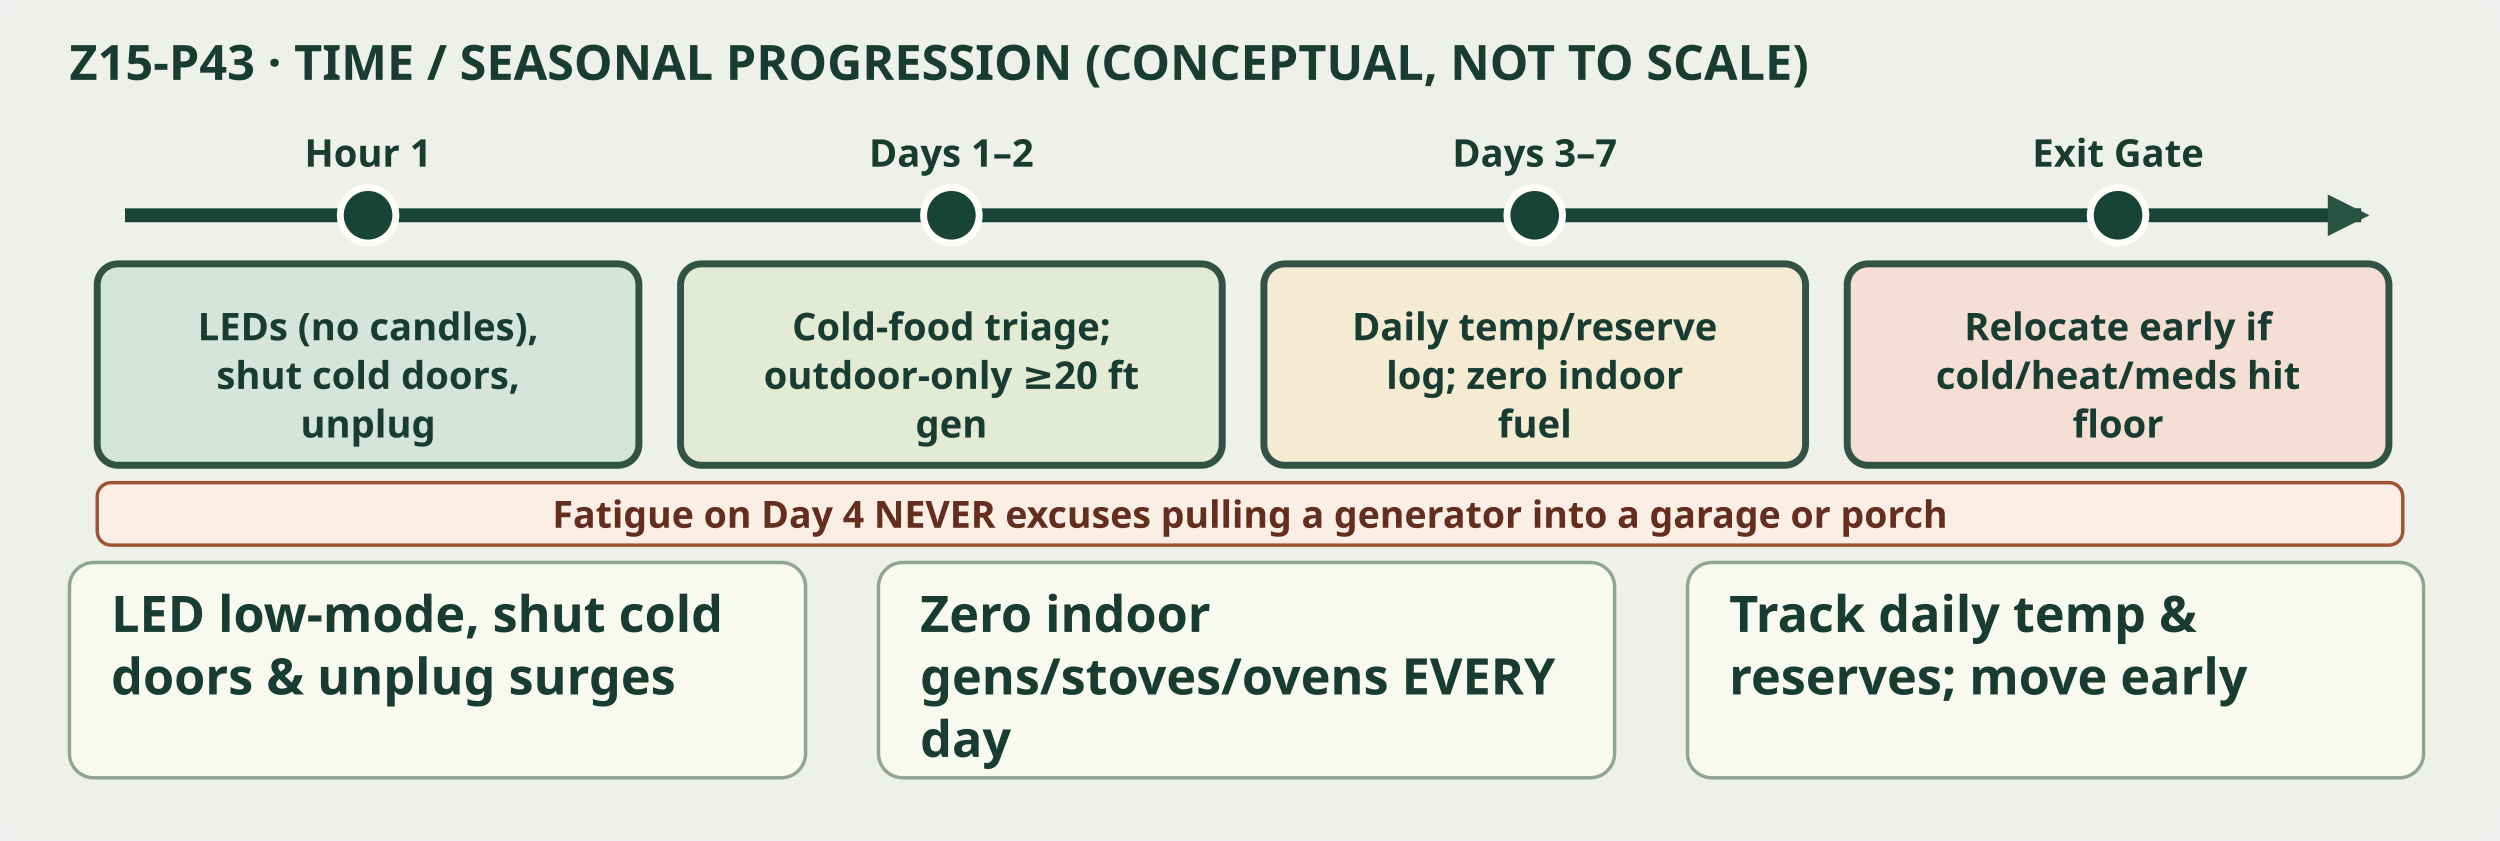
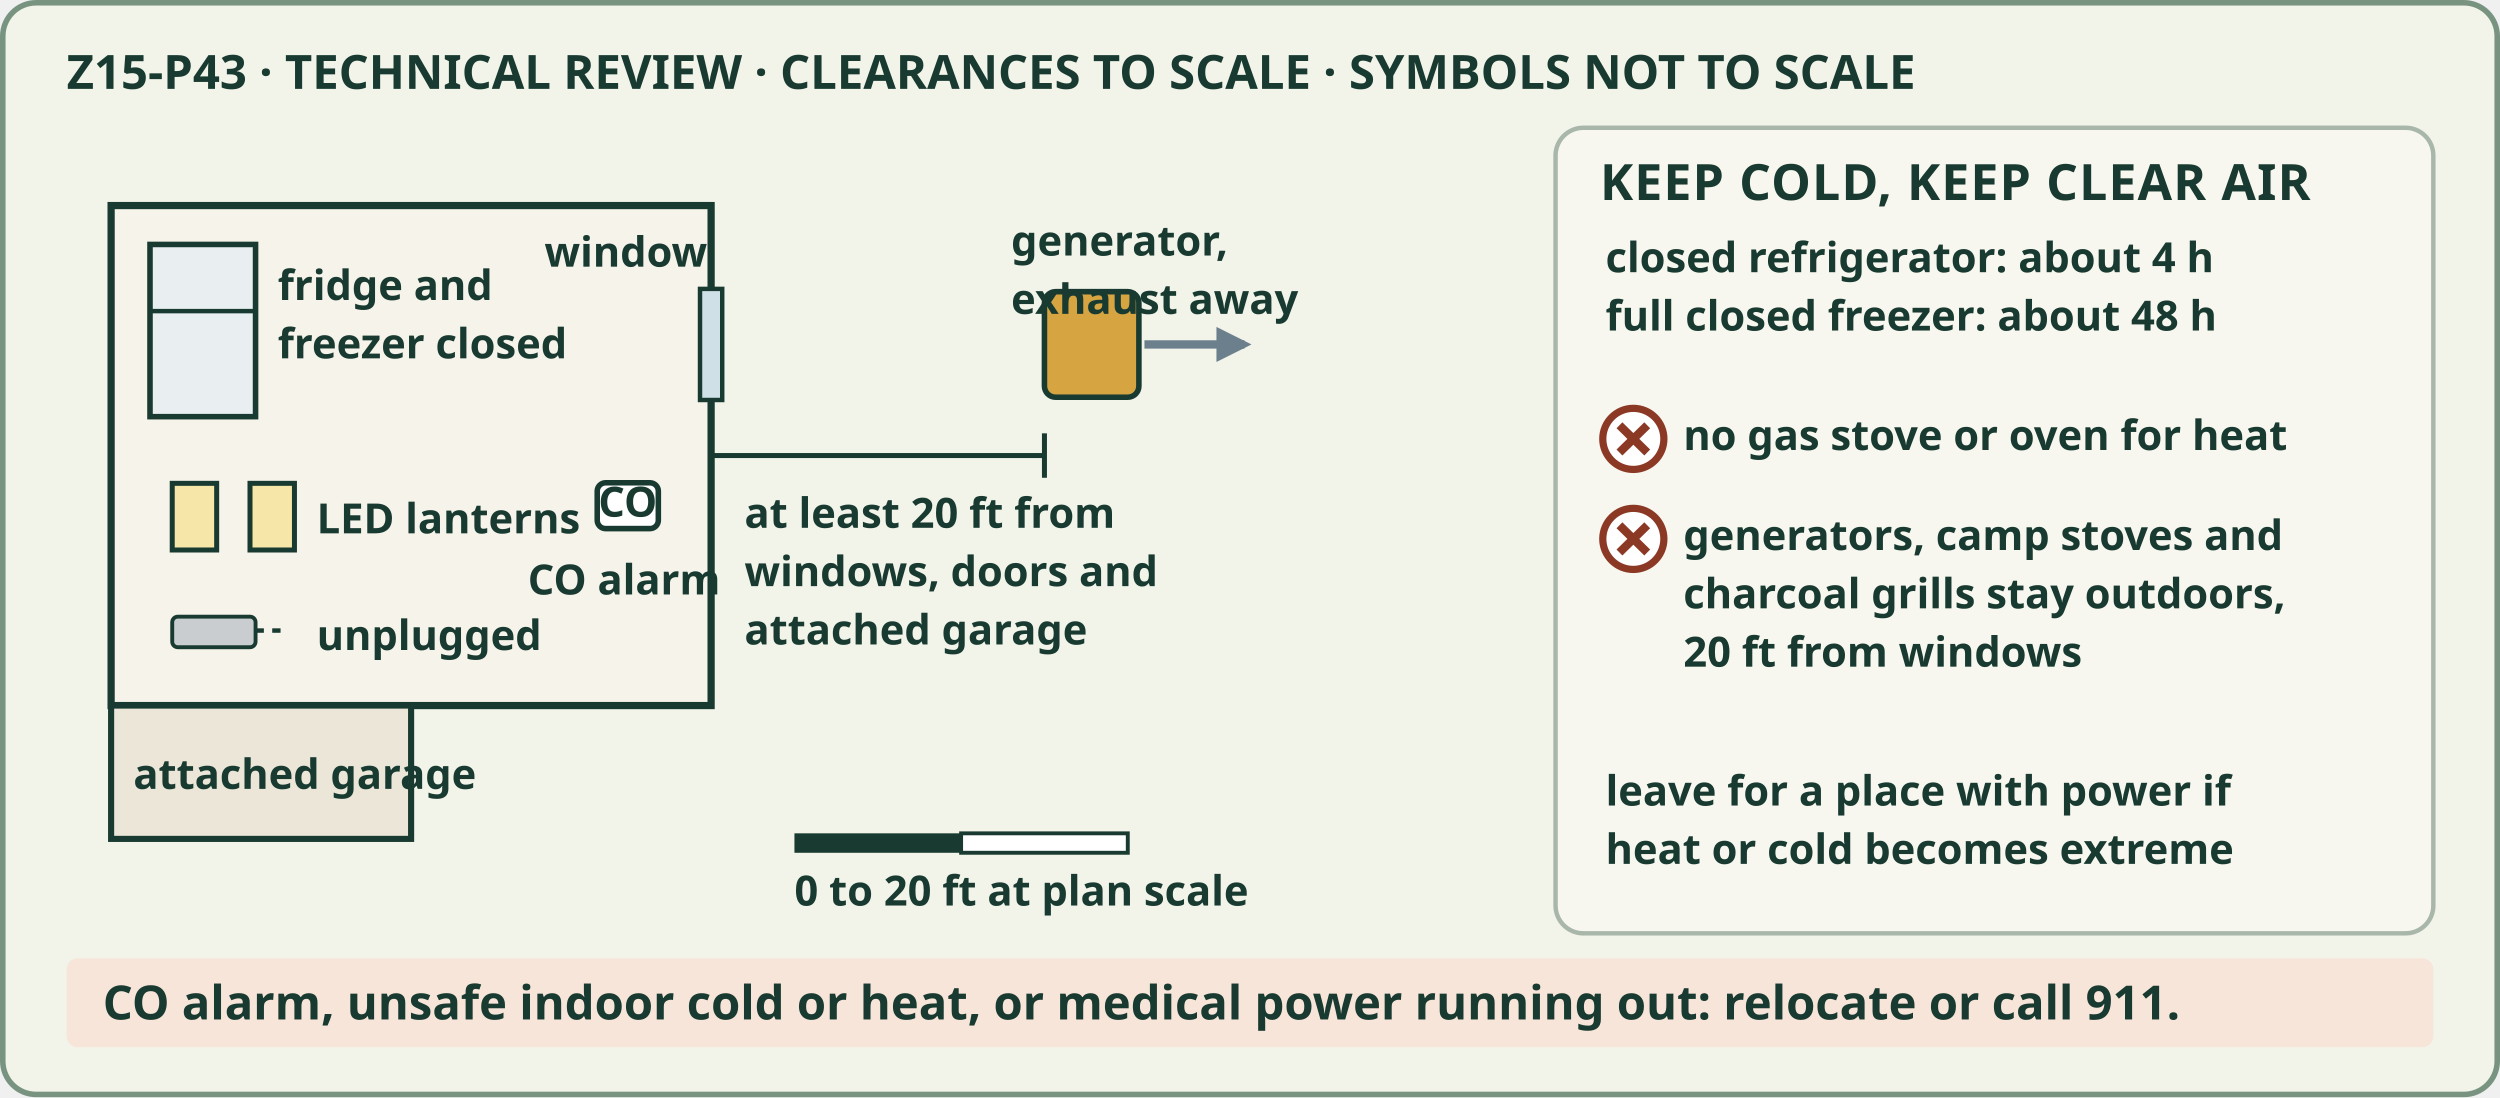
- <svg xmlns="http://www.w3.org/2000/svg" viewBox="0 0 720 242" role="img" aria-labelledby="title desc">
+ <svg xmlns="http://www.w3.org/2000/svg" viewBox="0 0 900 395" role="img" aria-labelledby="title desc">
  <defs>
-     <marker id="arrow" viewBox="0 0 10 10" markerWidth="3" markerHeight="3" refX="8" refY="5" orient="auto">
-       <path d="M0 0L10 5 0 10Z" fill="#285345" />
+     <marker id="m-flow" viewBox="0 0 10 10" refX="8" refY="5" markerWidth="4.2" markerHeight="4.2" orient="auto">
+       <path d="M0 0L10 5L0 10Z" fill="#205b68" />
+     </marker>
+     <marker id="m-reverse" viewBox="0 0 10 10" refX="8" refY="5" markerWidth="4.2" markerHeight="4.2" orient="auto">
+       <path d="M0 0L10 5L0 10Z" fill="#8b3825" />
+     </marker>
+     <marker id="m-load" viewBox="0 0 10 10" refX="8" refY="5" markerWidth="4.2" markerHeight="4.2" orient="auto">
+       <path d="M0 0L10 5L0 10Z" fill="#3b3b3b" />
+     </marker>
+     <marker id="m-air" viewBox="0 0 10 10" refX="8" refY="5" markerWidth="4.2" markerHeight="4.2" orient="auto">
+       <path d="M0 0L10 5L0 10Z" fill="#6b7f8c" />
+     </marker>
+     <marker id="m-ink" viewBox="0 0 10 10" refX="8" refY="5" markerWidth="4.2" markerHeight="4.2" orient="auto">
+       <path d="M0 0L10 5L0 10Z" fill="#183a30" />
    </marker>
  </defs>
-   <rect width="720" height="242" rx="12" fill="#edf1e9" />
-   <g font-family="system-ui,sans-serif" font-size="14.5" font-weight="650" fill="#183c31">
-     <text x="20" y="23" font-size="14" font-weight="700" fill="#183c31" text-anchor="start">Z15-P43 · TIME / SEASONAL PROGRESSION (CONCEPTUAL, NOT TO SCALE)</text>
-     <g id="seasonal-timeline-outage_30d-artwork">
-       <path d="M36 62h644" stroke="#184438" stroke-width="4" marker-end="url(#arrow)" />
-       <circle cx="106.0" cy="62" r="8" fill="#184438" stroke="#fffdf7" stroke-width="2" />
-       <text x="106.0" y="48" font-size="11" font-weight="650" fill="#183c31" text-anchor="middle">Hour 1</text>
-       <rect x="28" y="76" width="156" height="58" rx="6" fill="#d5e5dc" stroke="#315245" stroke-width="2" />
-       <text x="106.0" y="98" font-size="11" font-weight="650" fill="#183c31" text-anchor="middle">LEDs (no candles),</text>
-       <text x="106.0" y="112" font-size="11" font-weight="650" fill="#183c31" text-anchor="middle">shut cold doors,</text>
-       <text x="106.0" y="126" font-size="11" font-weight="650" fill="#183c31" text-anchor="middle">unplug</text>
-       <circle cx="274.0" cy="62" r="8" fill="#184438" stroke="#fffdf7" stroke-width="2" />
-       <text x="274.0" y="48" font-size="11" font-weight="650" fill="#183c31" text-anchor="middle">Days 1–2</text>
-       <rect x="196" y="76" width="156" height="58" rx="6" fill="#e4ebd4" stroke="#315245" stroke-width="2" />
-       <text x="274.0" y="98" font-size="11" font-weight="650" fill="#183c31" text-anchor="middle">Cold-food triage;</text>
-       <text x="274.0" y="112" font-size="11" font-weight="650" fill="#183c31" text-anchor="middle">outdoor-only ≥20 ft</text>
-       <text x="274.0" y="126" font-size="11" font-weight="650" fill="#183c31" text-anchor="middle">gen</text>
-       <circle cx="442.0" cy="62" r="8" fill="#184438" stroke="#fffdf7" stroke-width="2" />
-       <text x="442.0" y="48" font-size="11" font-weight="650" fill="#183c31" text-anchor="middle">Days 3–7</text>
-       <rect x="364" y="76" width="156" height="58" rx="6" fill="#f4ebd2" stroke="#315245" stroke-width="2" />
-       <text x="442.0" y="98" font-size="11" font-weight="650" fill="#183c31" text-anchor="middle">Daily temp/reserve</text>
-       <text x="442.0" y="112" font-size="11" font-weight="650" fill="#183c31" text-anchor="middle">log; zero indoor</text>
-       <text x="442.0" y="126" font-size="11" font-weight="650" fill="#183c31" text-anchor="middle">fuel</text>
-       <circle cx="610.0" cy="62" r="8" fill="#184438" stroke="#fffdf7" stroke-width="2" />
-       <text x="610.0" y="48" font-size="11" font-weight="650" fill="#183c31" text-anchor="middle">Exit Gate</text>
-       <rect x="532" y="76" width="156" height="58" rx="6" fill="#f5dfd5" stroke="#315245" stroke-width="2" />
-       <text x="610.0" y="98" font-size="11" font-weight="650" fill="#183c31" text-anchor="middle">Relocate early if</text>
-       <text x="610.0" y="112" font-size="11" font-weight="650" fill="#183c31" text-anchor="middle">cold/heat/meds hit</text>
-       <text x="610.0" y="126" font-size="11" font-weight="650" fill="#183c31" text-anchor="middle">floor</text>
-       <rect x="28" y="139" width="664" height="18" rx="4" fill="#faeee5" stroke="#a05332" />
-       <text x="360" y="152" font-size="10.8" font-weight="650" fill="#642e1e" text-anchor="middle">Fatigue on Day 4 NEVER excuses pulling a generator into a garage or porch</text>
+   <style>text{font:650 19px system-ui,sans-serif;fill:#183a30}.small{font-size:17px}.tiny{font-size:15px}.head{font-size:18px;letter-spacing:.4px}.warn{fill:#8b3825}.ok{fill:#205b68}.mute{fill:#4c5d55}.inv{fill:#ffffff}.lead{fill:none;stroke:#365c50;stroke-width:1.6}</style>
+   <rect x="1" y="1" width="898" height="393" rx="12" fill="#f2f3e9" stroke="#789481" stroke-width="2" />
+   <text x="24" y="32" class="small">Z15-P43 · TECHNICAL REVIEW · CLEARANCES TO SCALE · SYMBOLS NOT TO SCALE</text>
+   <g id="z15-p43-artwork">
+     <rect id="house" x="40" y="74" width="216.0" height="180.0" fill="#f6f3ea" stroke="#183a30" stroke-width="2.6" />
+     <rect id="garage" x="40" y="254.0" width="108.0" height="48.0" fill="#ebe6d7" stroke="#183a30" stroke-width="2.2" />
+     <text x="48" y="284" class="tiny">attached garage</text>
+     <rect id="window" x="252.0" y="104" width="8" height="40" fill="#cfe0e6" stroke="#183a30" stroke-width="1.6" />
+     <rect id="generator" x="376.0" y="105" width="34" height="38" rx="4" fill="#d6a542" stroke="#183a30" stroke-width="2" />
+     <path d="M412.0 124H448.0" fill="none" stroke="#6b7f8c" stroke-width="3" marker-end="url(#m-air)" />
+     <path id="clearance" d="M256.0 164H376.0" stroke="#183a30" stroke-width="1.8" />
+     <path d="M256.0 156v16M376.0 156v16" stroke="#183a30" stroke-width="1.8" />
+     <text x="268" y="190" class="tiny">at least 20 ft from</text>
+     <text x="268" y="211" class="tiny">windows, doors and</text>
+     <text x="268" y="232" class="tiny">attached garage</text>
+     <text x="364" y="92" class="tiny">generator,</text>
+     <text x="364" y="113" class="tiny">exhaust away</text>
+     <text x="196" y="96" class="tiny">window</text>
+     <rect x="54" y="88" width="38" height="62" fill="#e9eef0" stroke="#183a30" stroke-width="2" />
+     <path d="M54 112h38" stroke="#183a30" stroke-width="1.6" />
+     <text x="100" y="108" class="tiny">fridge and</text>
+     <text x="100" y="129" class="tiny">freezer closed</text>
+     <path d="M62 174h16v24h-16zM90 174h16v24h-16z" fill="#f6e7a8" stroke="#183a30" stroke-width="1.8" />
+     <text x="114" y="192" class="tiny">LED lanterns</text>
+     <rect x="215" y="173.8" width="22" height="16.5" rx="3" fill="#ffffff" stroke="#183a30" stroke-width="2" />
+     <text x="226" y="186" class="tiny" text-anchor="middle" font-size="11">CO</text>
+     <text x="190" y="214" class="tiny">CO alarm</text>
+     <rect x="62" y="222" width="30" height="11" rx="2" fill="#c9cdd0" stroke="#183a30" stroke-width="1.4" />
+     <path d="M92 227h12" stroke="#183a30" stroke-width="1.6" stroke-dasharray="3 3" />
+     <text x="114" y="234" class="tiny">unplugged</text>
+     <g id="scale-bar">
+       <rect x="286.0" y="300" width="60.0" height="7" fill="#183a30" />
+       <rect x="346.0" y="300" width="60.0" height="7" fill="#ffffff" stroke="#183a30" stroke-width="1.4" />
    </g>
-     <g id="stage-panels">
-       <rect x="20" y="162" width="212" height="62" rx="7" fill="#f9faef" stroke="#90a595" />
-       <text x="32" y="182" font-size="14.5" font-weight="650" fill="#183c31" text-anchor="start">LED low-mode, shut cold</text>
-       <text x="32" y="200" font-size="14.5" font-weight="650" fill="#183c31" text-anchor="start">doors &amp; unplug surges</text>
-       <rect x="253" y="162" width="212" height="62" rx="7" fill="#f9faef" stroke="#90a595" />
-       <text x="265" y="182" font-size="14.5" font-weight="650" fill="#183c31" text-anchor="start">Zero indoor</text>
-       <text x="265" y="200" font-size="14.5" font-weight="650" fill="#183c31" text-anchor="start">gens/stoves/ovens EVERY</text>
-       <text x="265" y="218" font-size="14.5" font-weight="650" fill="#183c31" text-anchor="start">day</text>
-       <rect x="486" y="162" width="212" height="62" rx="7" fill="#f9faef" stroke="#90a595" />
-       <text x="498" y="182" font-size="14.5" font-weight="650" fill="#183c31" text-anchor="start">Track daily temp &amp;</text>
-       <text x="498" y="200" font-size="14.5" font-weight="650" fill="#183c31" text-anchor="start">reserves; move early</text>
-     </g>
+     <text x="286" y="326" class="tiny">0 to 20 ft at plan scale</text>
+     <rect x="560" y="46" width="316" height="290" rx="10" fill="#f7f7ef" stroke="#a9b6aa" stroke-width="1.6" />
+     <text x="576" y="72" class="head">KEEP COLD, KEEP CLEAR AIR</text>
+     <text x="578" y="98" class="tiny">closed refrigerator: about 4 h</text>
+     <text x="578" y="119" class="tiny">full closed freezer: about 48 h</text>
+     <circle cx="588" cy="158" r="11" fill="#fff" stroke="#8b3825" stroke-width="2.6" />
+     <path d="M583 153.1L593 162.9M593 153.1L583 162.9" stroke="#8b3825" stroke-width="3" />
+     <text x="606" y="162" class="tiny">no gas stove or oven for heat</text>
+     <circle cx="588" cy="194" r="11" fill="#fff" stroke="#8b3825" stroke-width="2.6" />
+     <path d="M583 189.1L593 198.9M593 189.1L583 198.9" stroke="#8b3825" stroke-width="3" />
+     <text x="606" y="198" class="tiny">generators, camp stoves and</text>
+     <text x="606" y="219" class="tiny">charcoal grills stay outdoors,</text>
+     <text x="606" y="240" class="tiny">20 ft from windows</text>
+     <text x="578" y="290" class="tiny">leave for a place with power if</text>
+     <text x="578" y="311" class="tiny">heat or cold becomes extreme</text>
+     <rect x="24" y="345" width="852" height="32" rx="4" fill="#f7e5d9" />
+     <text x="37" y="367" class="small">CO alarm, unsafe indoor cold or heat, or medical power running out: relocate or call 911.</text>
  </g>
</svg>
